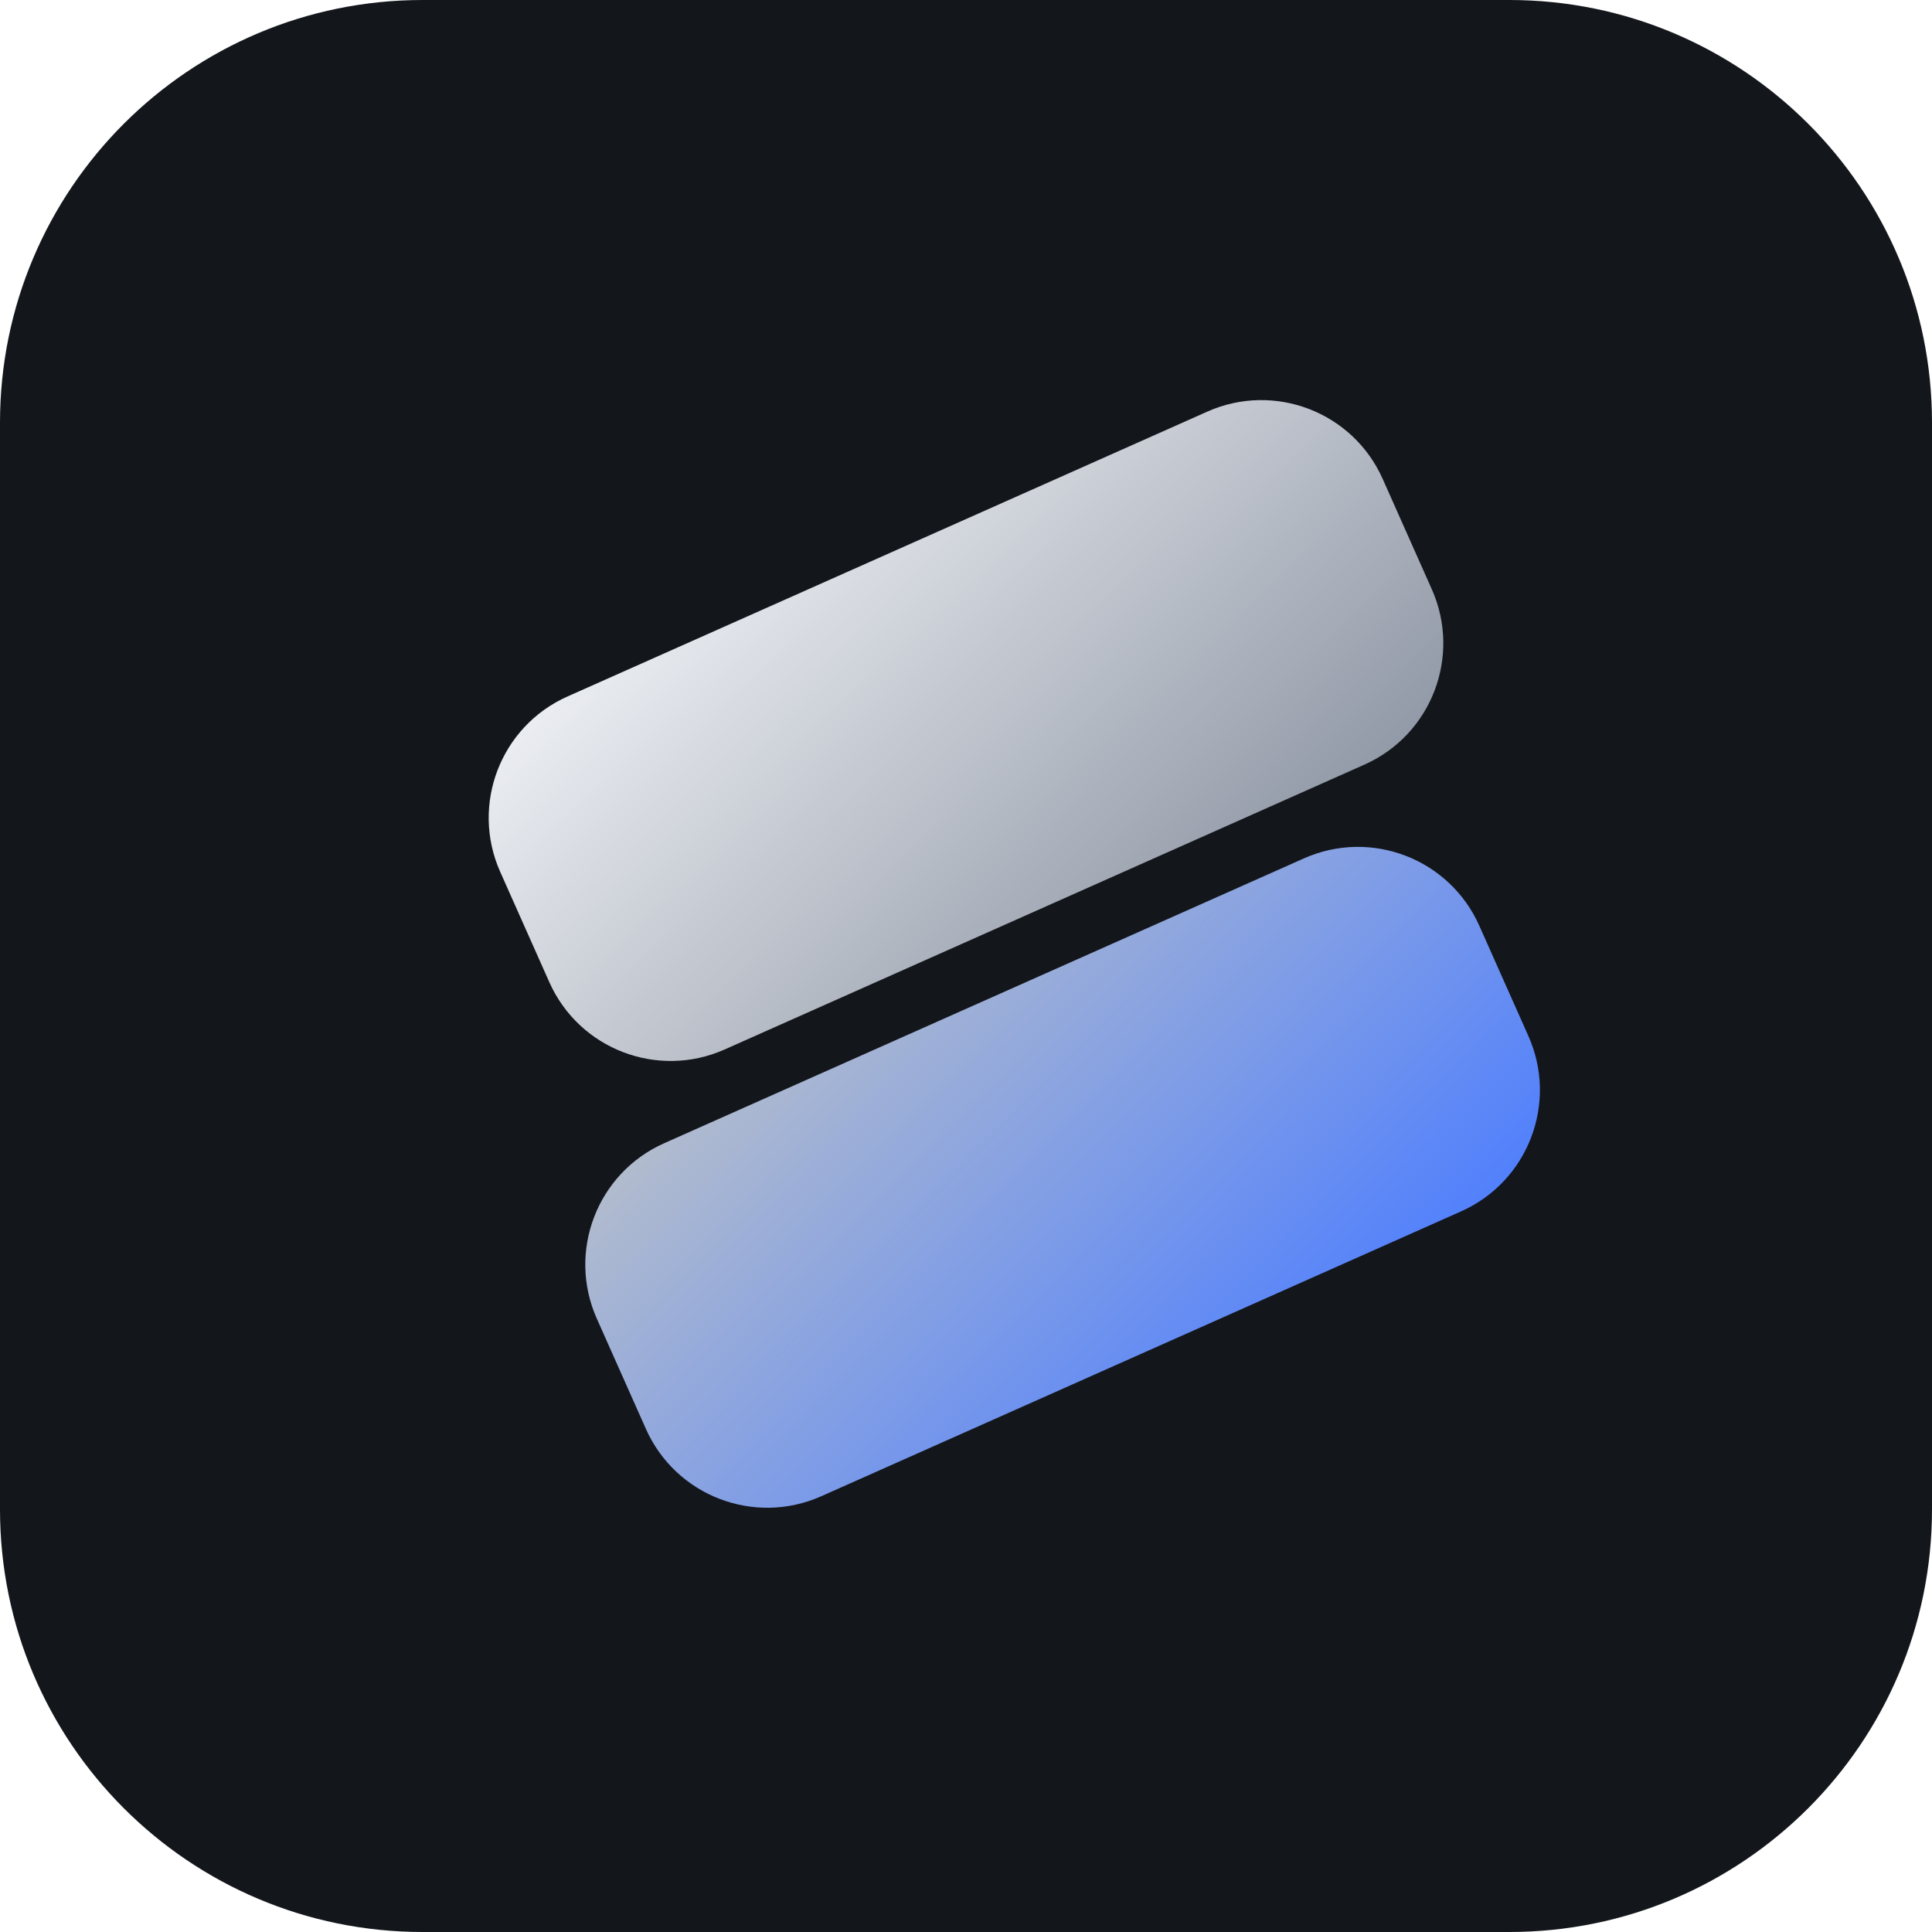
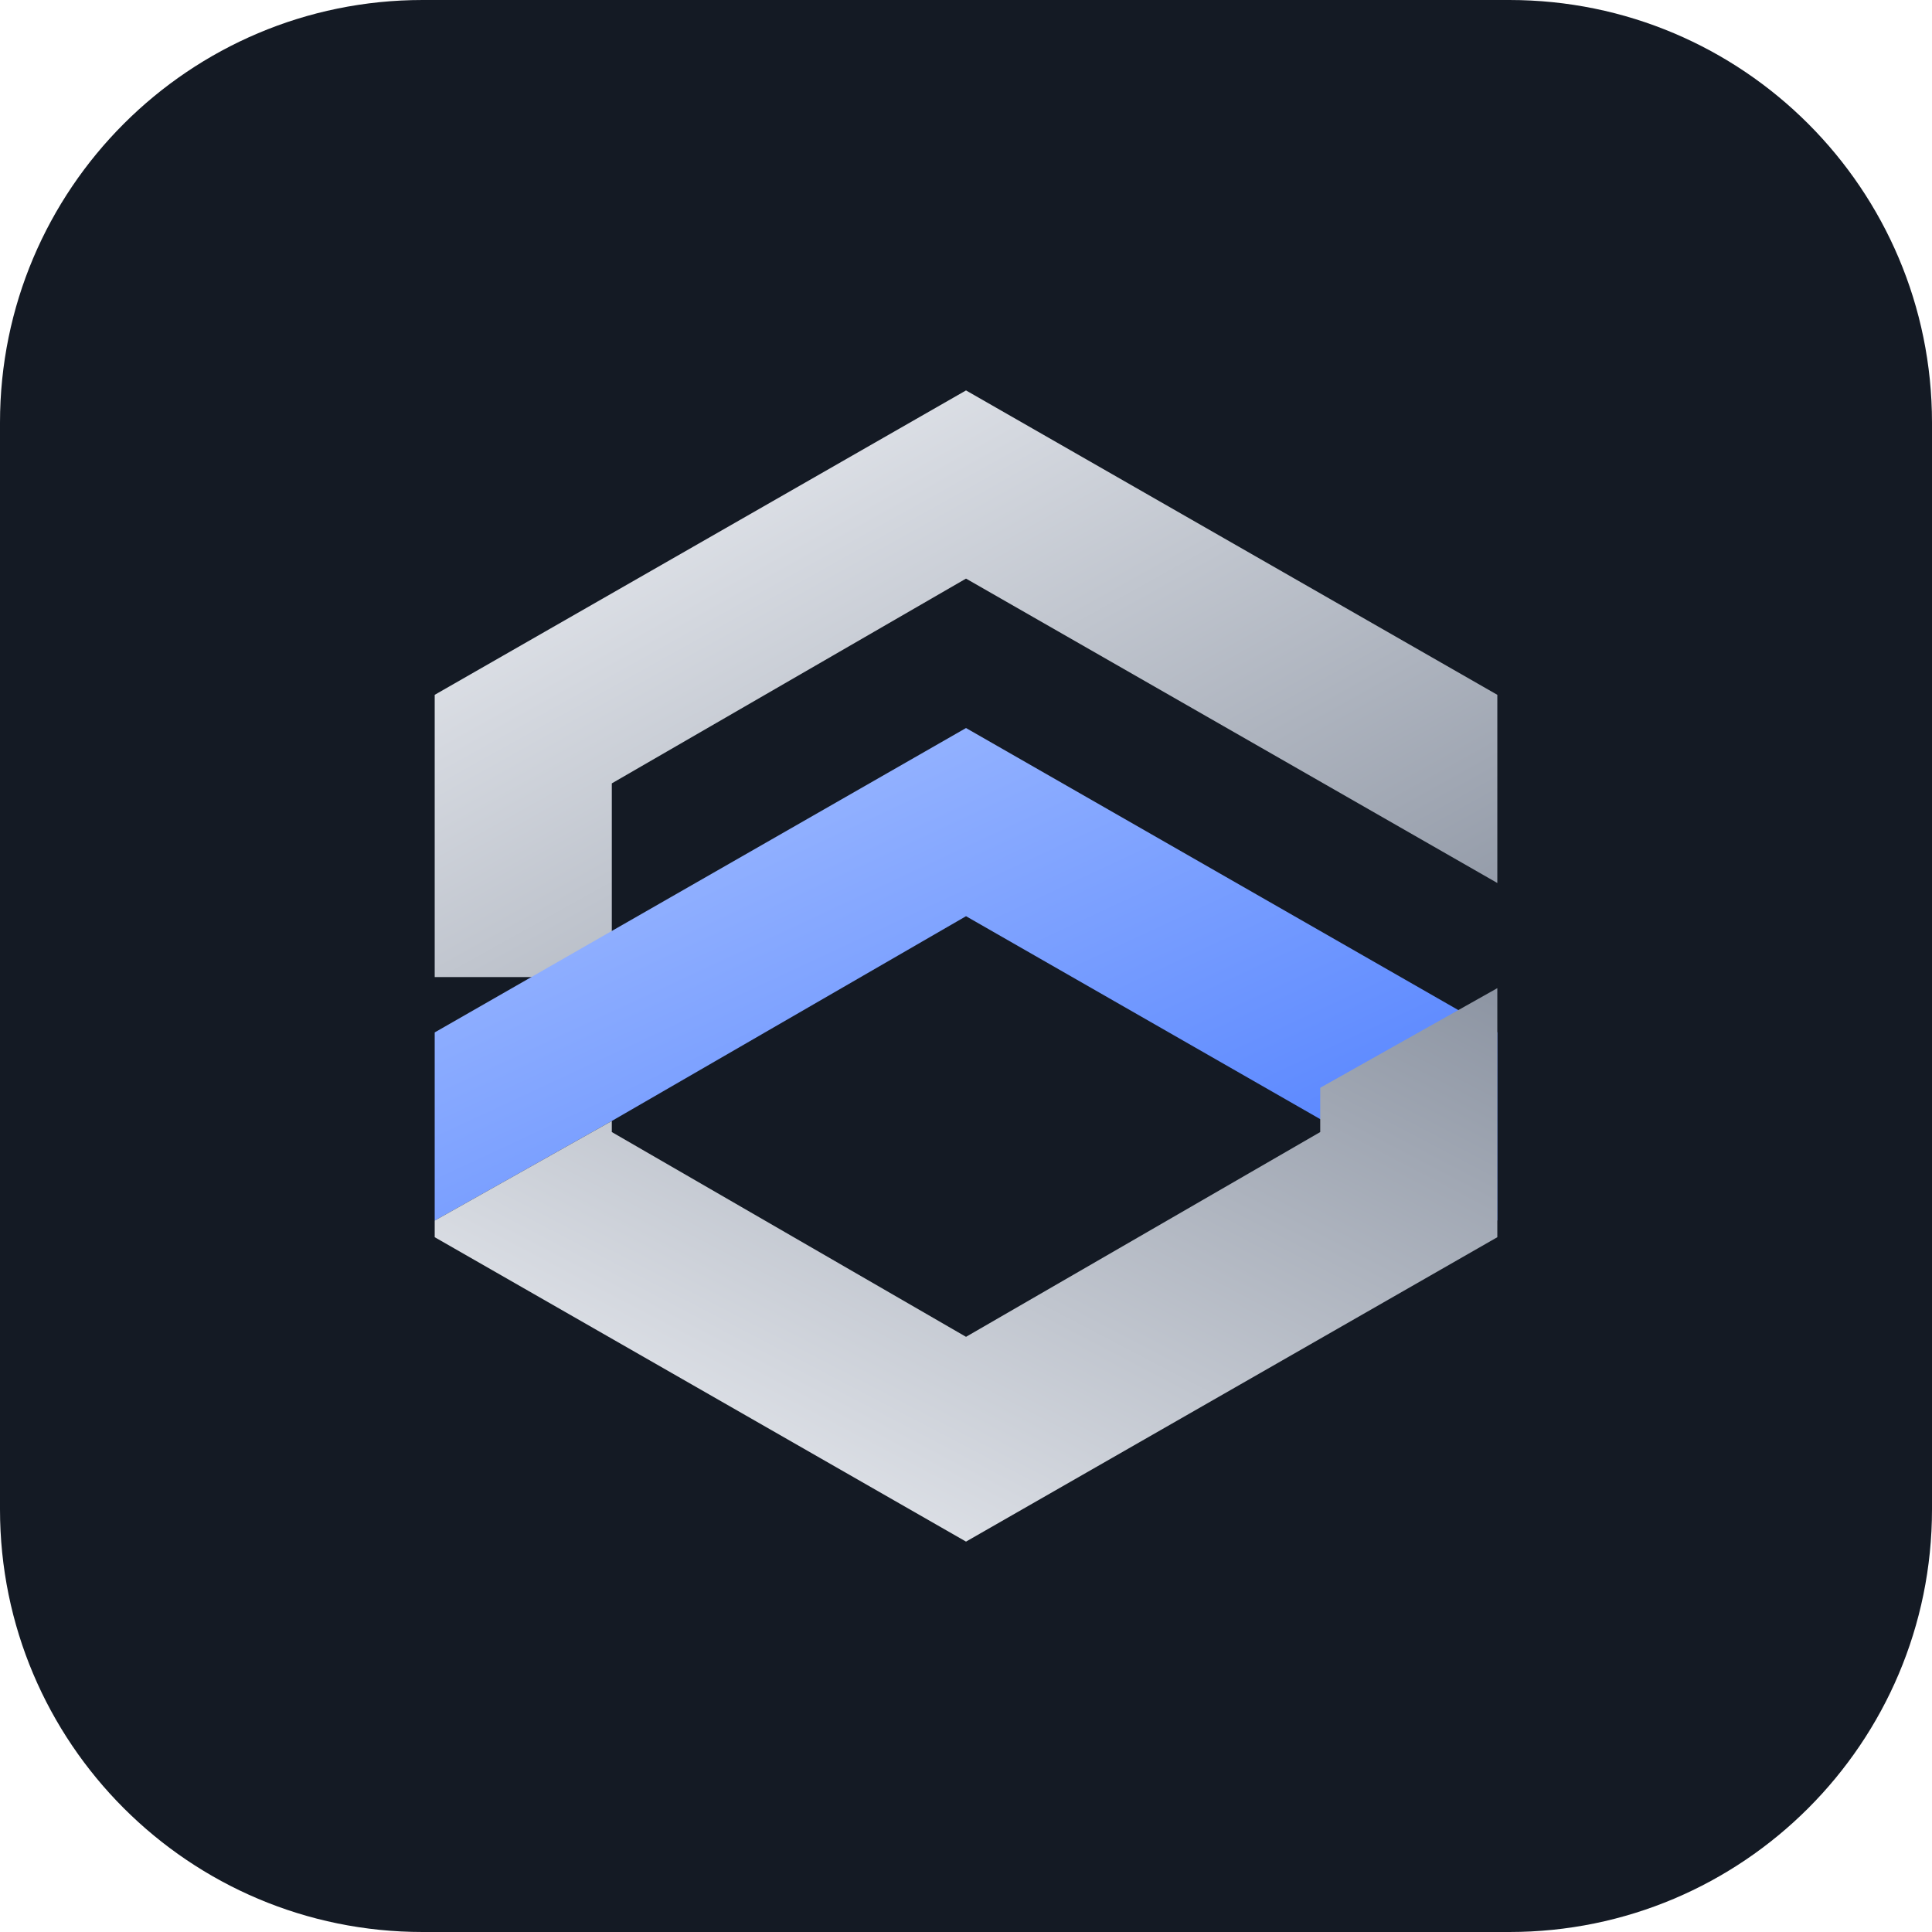
<svg xmlns="http://www.w3.org/2000/svg" viewBox="0 0 512 512">
  <defs>
-     <linearGradient id="a" x1="0" y1="0" x2="1" y2="1">
-       <stop offset="0" stop-color="#f0f2f6" />
+     <linearGradient id="t" x1="0" y1="0" x2="1" y2="1">
+       <stop offset="0" stop-color="#f4f6fa" />
      <stop offset="1" stop-color="#8d95a3" />
    </linearGradient>
-     <linearGradient id="b" x1="0" y1="0" x2="1" y2="1">
-       <stop offset="0" stop-color="#b7bfcb" />
+     <linearGradient id="m" x1="0" y1="0" x2="1" y2="1">
+       <stop offset="0" stop-color="#a9c2ff" />
      <stop offset="1" stop-color="#4c7dff" />
    </linearGradient>
+     <linearGradient id="b" x1="1" y1="0" x2="0" y2="1">
+       <stop offset="0" stop-color="#8d95a3" />
+       <stop offset="1" stop-color="#f4f6fa" />
+     </linearGradient>
  </defs>
-   <rect width="512" height="512" rx="112" fill="#13161b" />
-   <g transform="translate(64 64) scale(16)">
-     <rect x="4" y="4.9" width="16" height="6.4" rx="2.2" transform="rotate(-24 12 8.1)" fill="url(#a)" />
-     <rect x="5.6" y="12.3" width="16" height="6.4" rx="2.2" transform="rotate(-24 13.6 15.5)" fill="url(#b)" />
+   <rect width="512" height="512" rx="112" fill="#141a24" />
+   <g transform="translate(80 80) scale(14.667)">
+     <path fill="url(#t)" d="M12 1.6 L21.6 7.1 L21.6 10.5 L12 5 L5.6 8.7 L5.6 12.2 L2.4 12.2 L2.4 7.1 Z" />
+     <path fill="url(#m)" d="M2.4 13.2 L12 7.7 L21.6 13.2 L21.6 16.6 L12 11.1 L5.6 14.8 L2.4 16.6 Z" />
+     <path fill="url(#b)" d="M21.6 12.4 L21.6 16.9 L12 22.4 L2.4 16.9 L2.4 16.6 L5.6 14.8 L5.6 15 L12 18.7 L18.4 15 L18.4 14.2 Z" />
  </g>
</svg>
